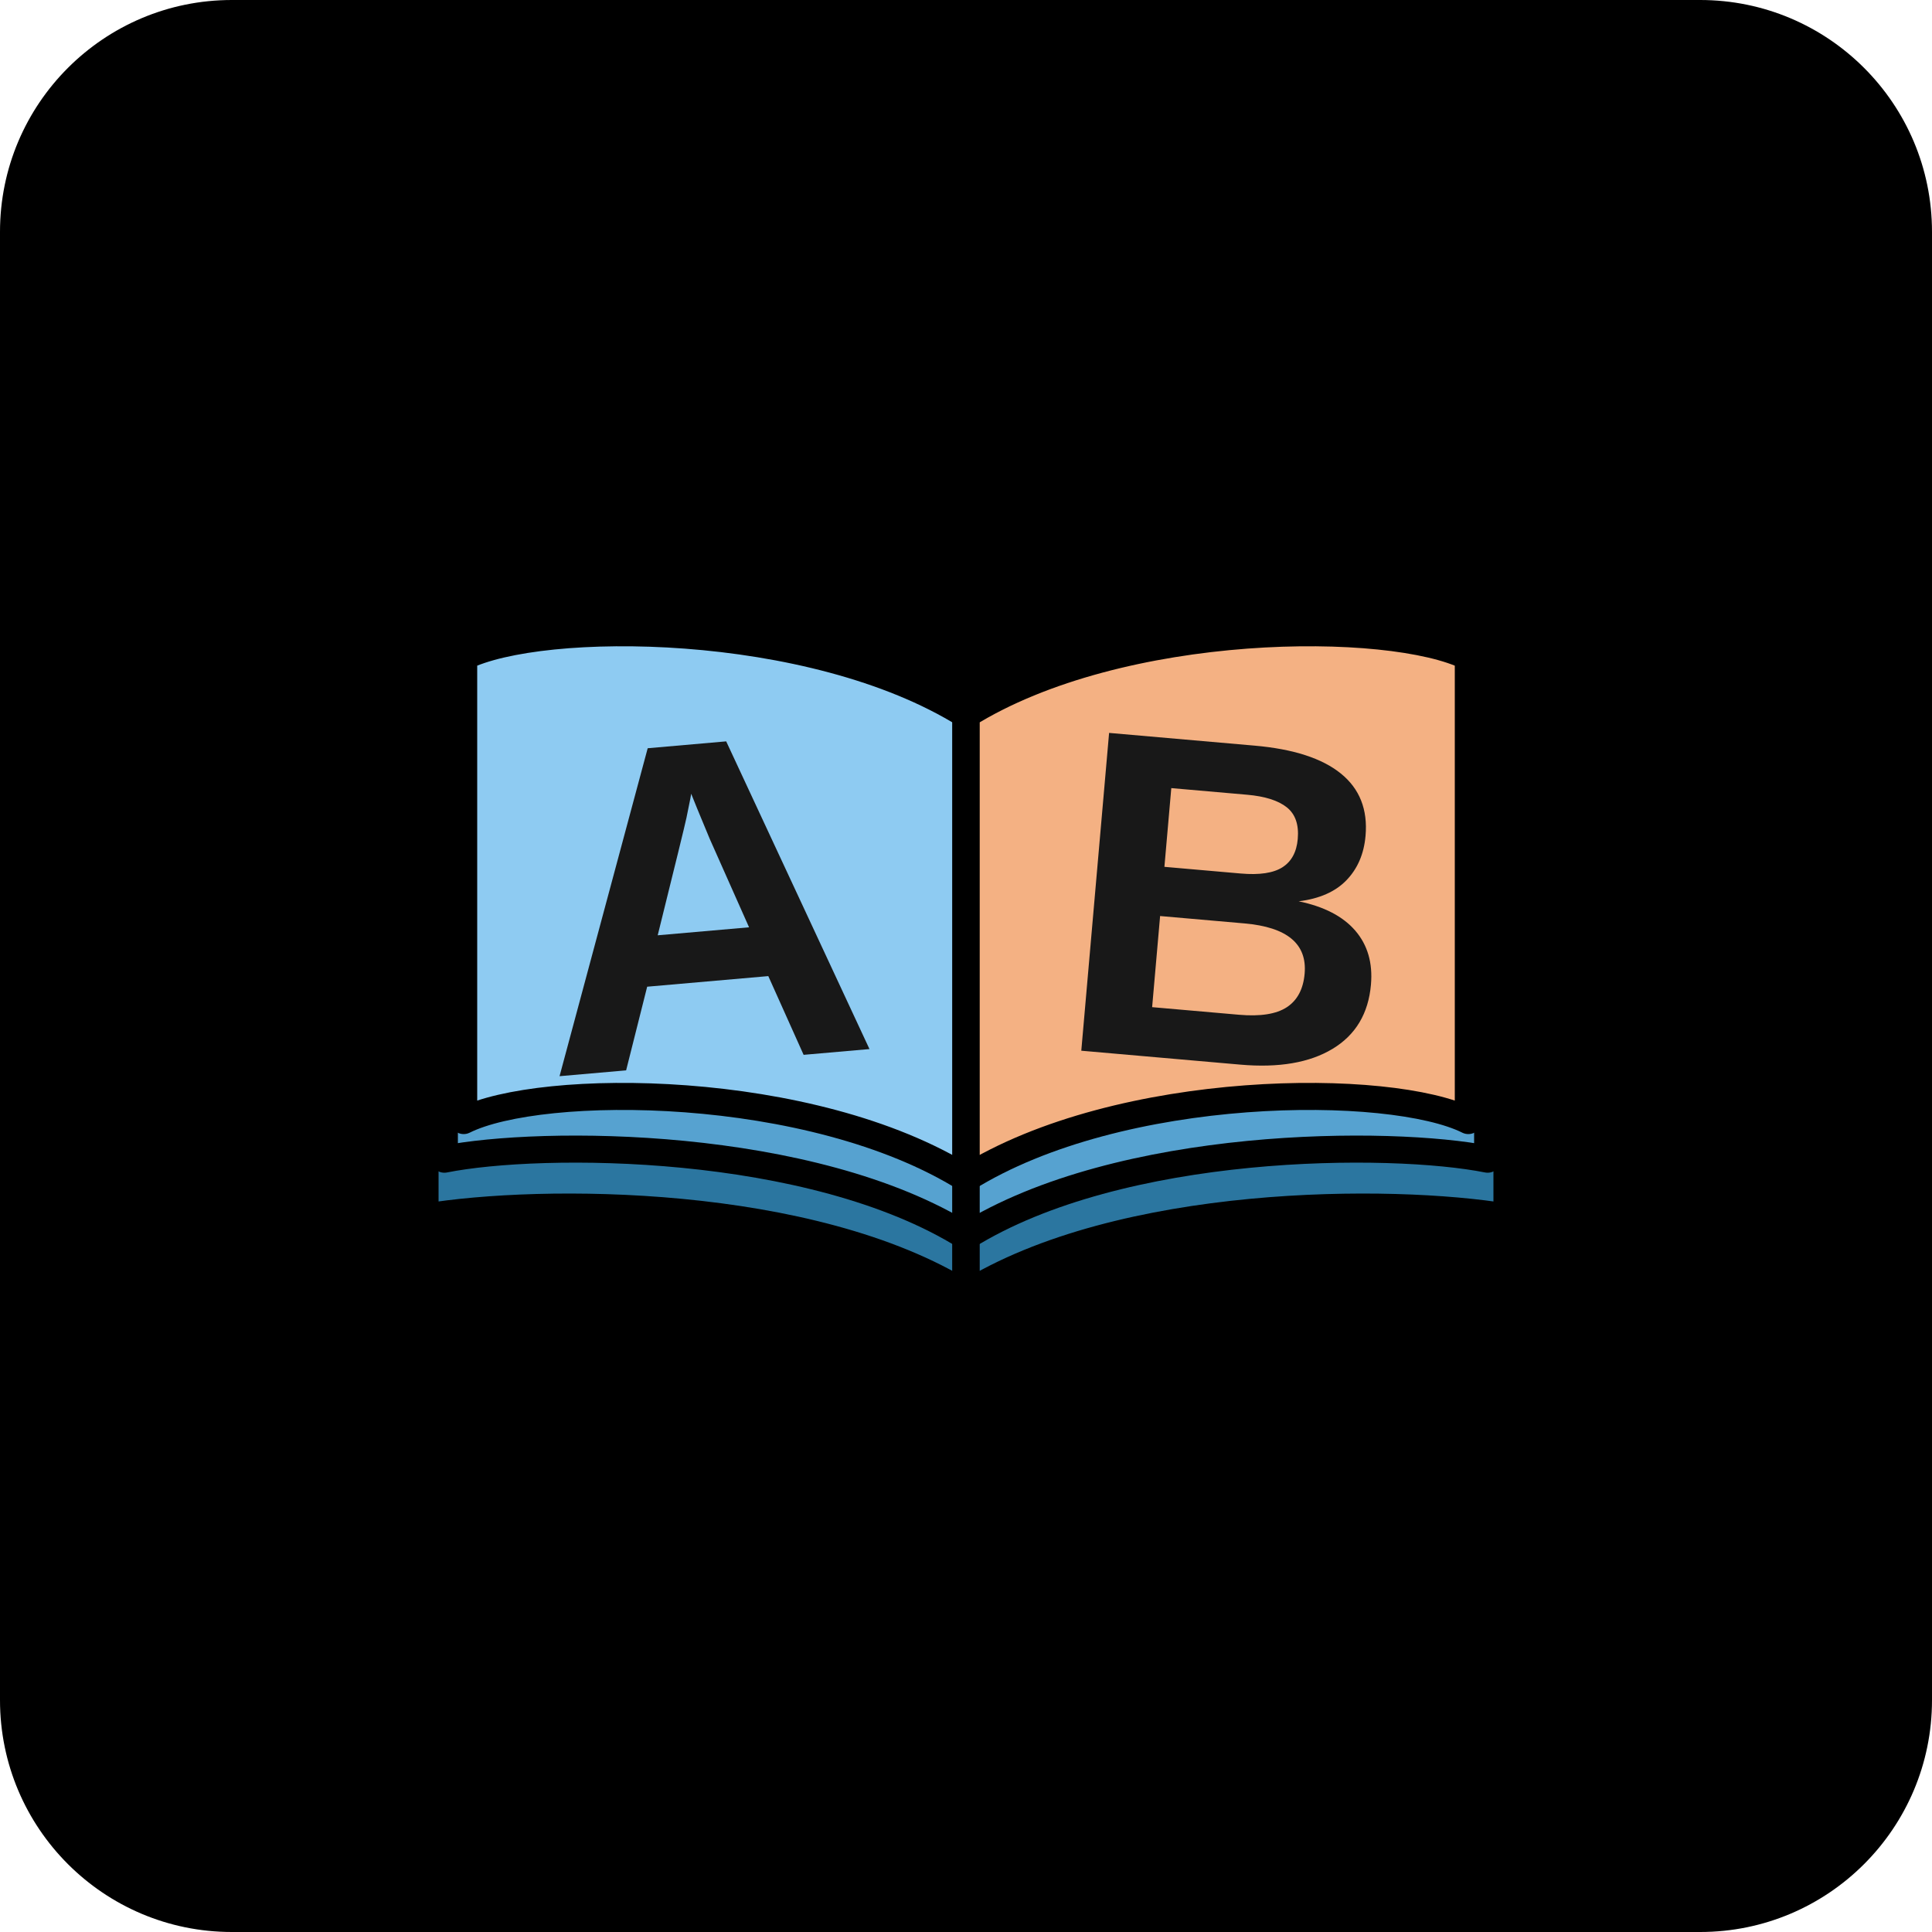
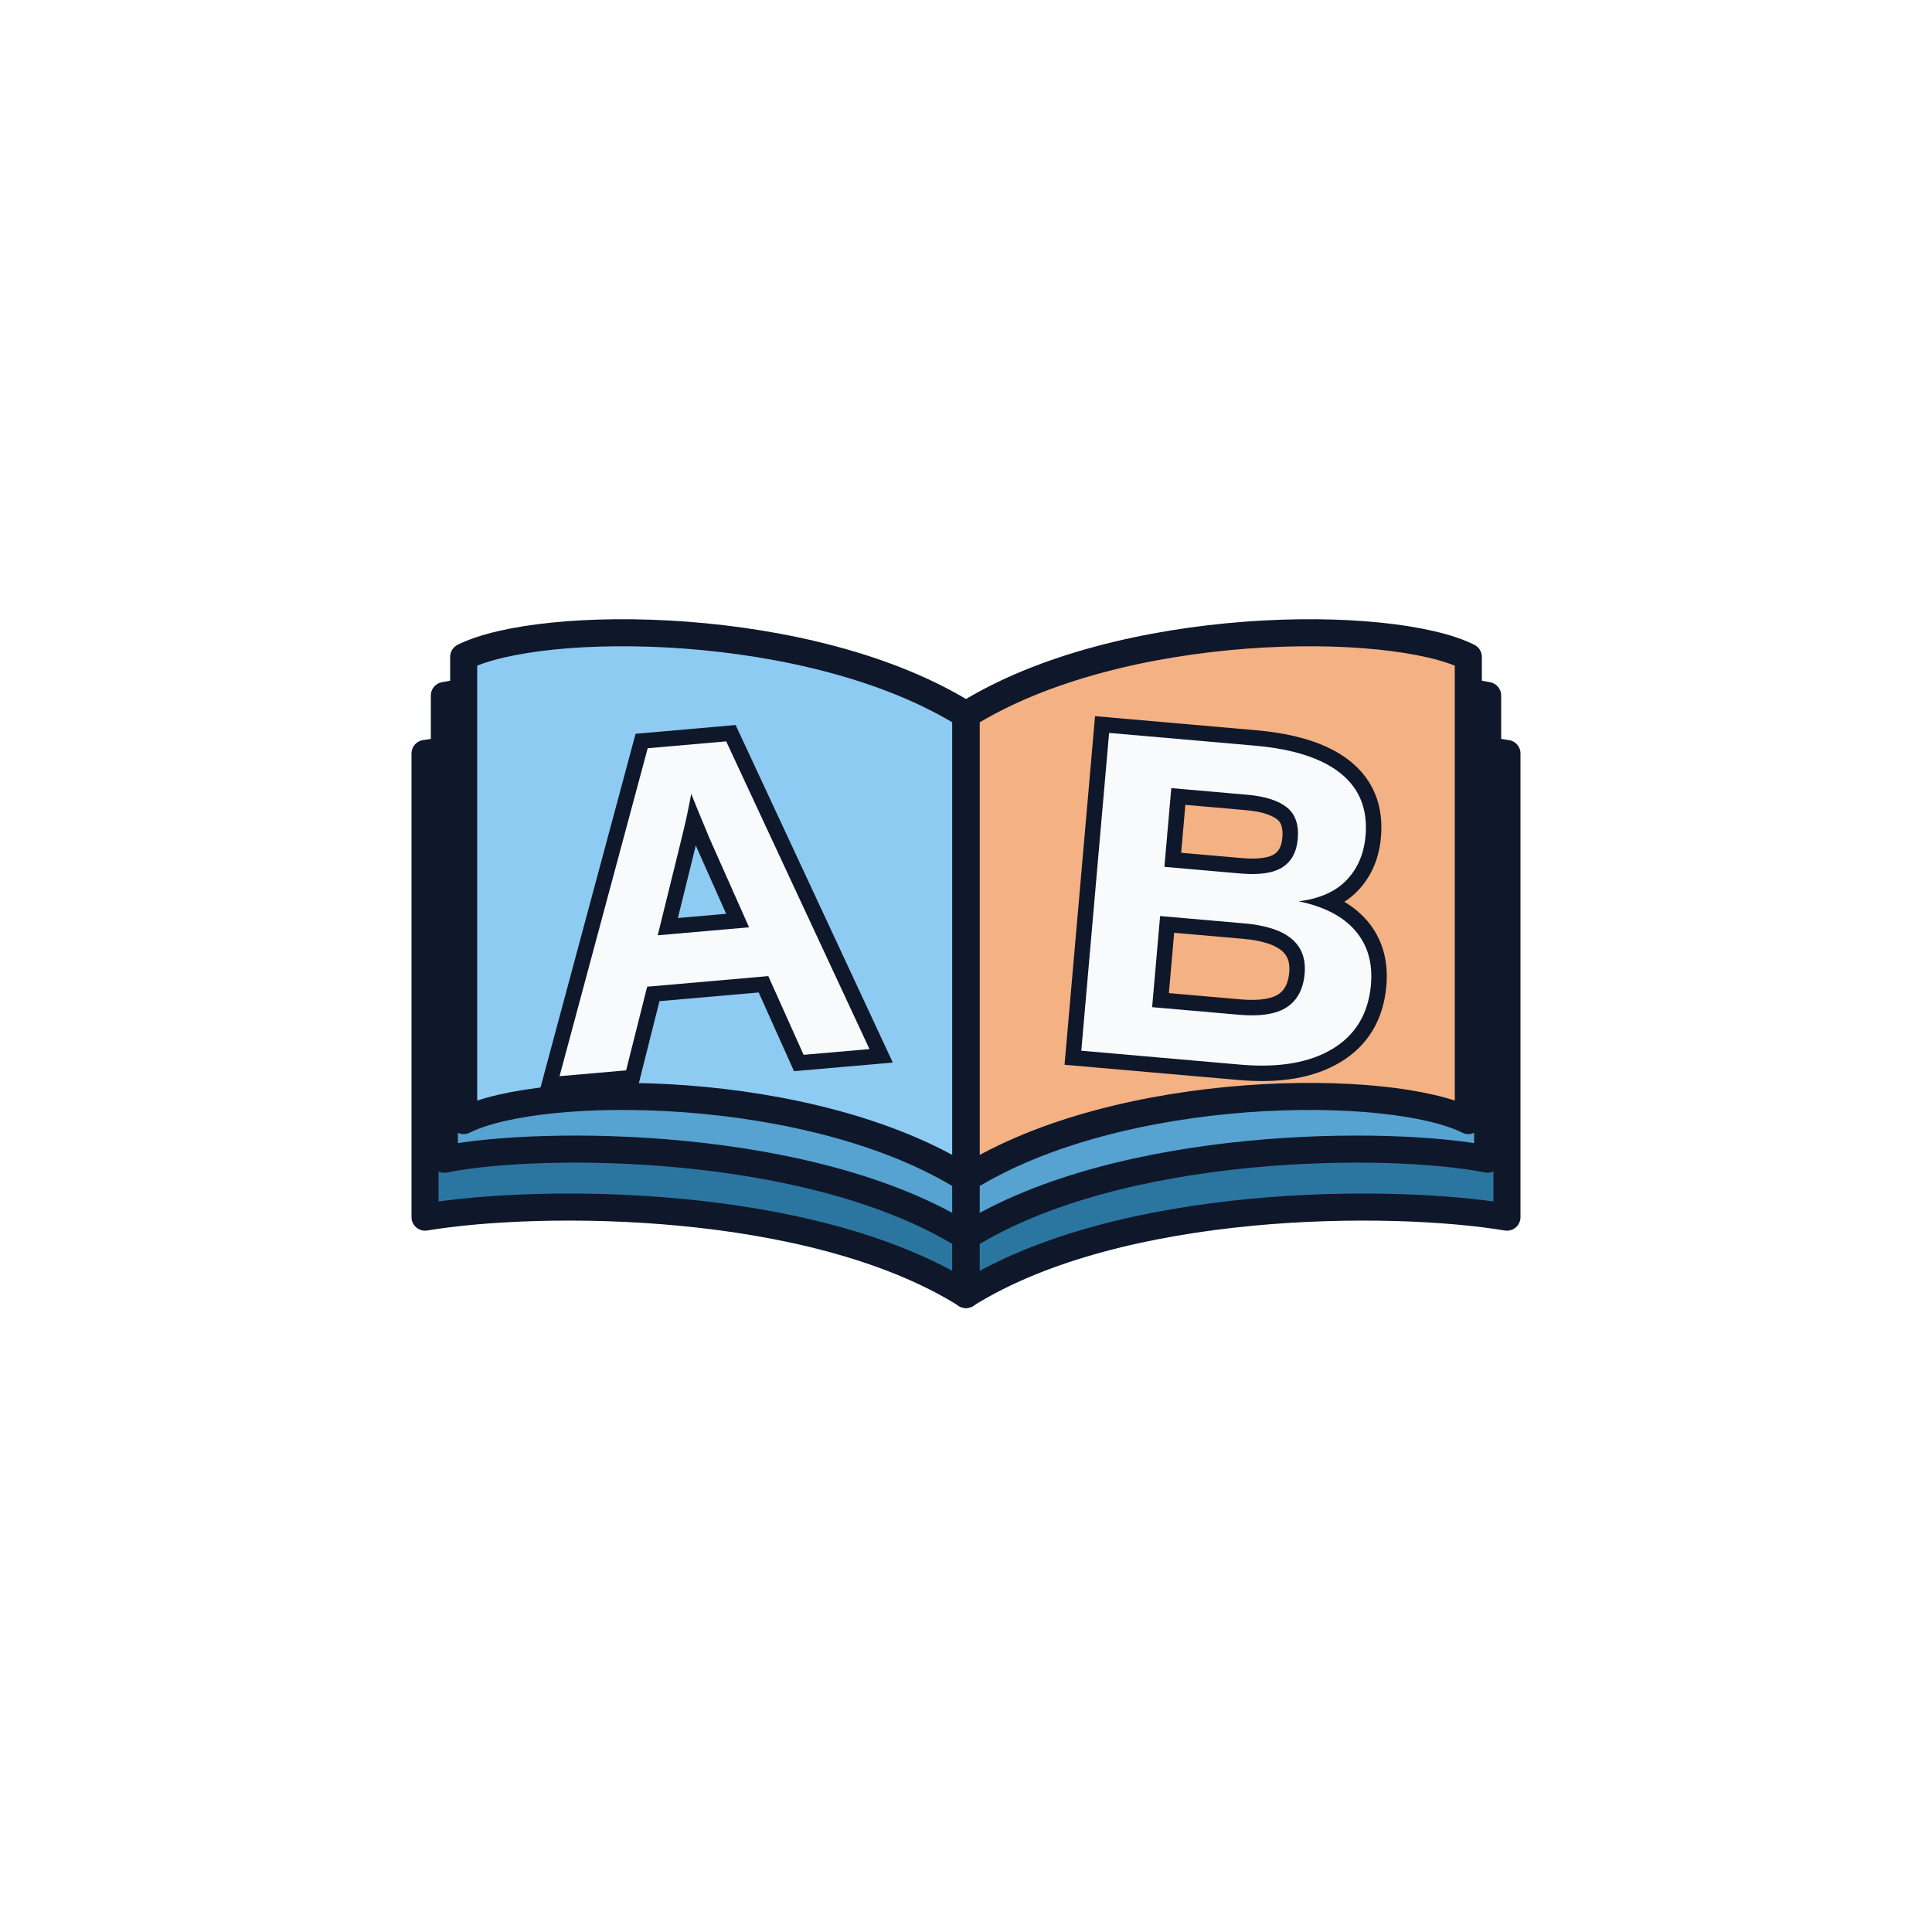
- <svg xmlns="http://www.w3.org/2000/svg" viewBox="0 0 500 500" width="32" height="32">
-   <rect width="100%" height="100%" fill="#000000" rx="60" />
+ <svg xmlns="http://www.w3.org/2000/svg" viewBox="0 0 500 500" width="32" height="32" fill="none">
  <g transform="translate(0, 20)">
-     <path d="M 250 315 C 210 290, 140 290, 110 295 L 110 175 C 140 170, 210 170, 250 195 Z" fill="#2b76a0" stroke="#000" stroke-width="7" stroke-linejoin="round" />
-     <path d="M 250 315 C 290 290, 360 290, 390 295 L 390 175 C 360 170, 290 170, 250 195 Z" fill="#2b76a0" stroke="#000" stroke-width="7" stroke-linejoin="round" />
-     <path d="M 250 300 C 210 275, 140 275, 115 280 L 115 160 C 140 155, 210 155, 250 180 Z" fill="#56a2d0" stroke="#000" stroke-width="7" stroke-linejoin="round" />
-     <path d="M 250 300 C 290 275, 360 275, 385 280 L 385 160 C 360 155, 290 155, 250 180 Z" fill="#56a2d0" stroke="#000" stroke-width="7" stroke-linejoin="round" />
-     <path d="M 250 285 C 210 260, 140 260, 120 270 L 120 150 C 140 140, 210 140, 250 165 Z" fill="#8ecbf2" stroke="#000" stroke-width="7" stroke-linejoin="round" />
-     <path d="M 250 285 C 290 260, 360 260, 380 270 L 380 150 C 360 140, 290 140, 250 165 Z" fill="#f4b183" stroke="#000" stroke-width="7" stroke-linejoin="round" />
-     <line x1="250" y1="165" x2="250" y2="315" stroke="#000" stroke-width="7" stroke-linecap="round" />
-     <text x="185" y="255" font-family="system-ui, -apple-system, 'Segoe UI', Arial, sans-serif" font-size="120" font-weight="900" fill="#181818" text-anchor="middle" transform="rotate(-5 185 255)">A</text>
-     <text x="315" y="255" font-family="system-ui, -apple-system, 'Segoe UI', Arial, sans-serif" font-size="120" font-weight="900" fill="#181818" text-anchor="middle" transform="rotate(5 315 255)">B</text>
+     <path d="M 250 315 C 210 290, 140 290, 110 295 L 110 175 C 140 170, 210 170, 250 195 Z" fill="#2b76a0" stroke="#0f172a" stroke-width="7" stroke-linejoin="round" />
+     <path d="M 250 315 C 290 290, 360 290, 390 295 L 390 175 C 360 170, 290 170, 250 195 Z" fill="#2b76a0" stroke="#0f172a" stroke-width="7" stroke-linejoin="round" />
+     <path d="M 250 300 C 210 275, 140 275, 115 280 L 115 160 C 140 155, 210 155, 250 180 Z" fill="#56a2d0" stroke="#0f172a" stroke-width="7" stroke-linejoin="round" />
+     <path d="M 250 300 C 290 275, 360 275, 385 280 L 385 160 C 360 155, 290 155, 250 180 Z" fill="#56a2d0" stroke="#0f172a" stroke-width="7" stroke-linejoin="round" />
+     <path d="M 250 285 C 210 260, 140 260, 120 270 L 120 150 C 140 140, 210 140, 250 165 Z" fill="#8ecbf2" stroke="#0f172a" stroke-width="7" stroke-linejoin="round" />
+     <path d="M 250 285 C 290 260, 360 260, 380 270 L 380 150 C 360 140, 290 140, 250 165 Z" fill="#f4b183" stroke="#0f172a" stroke-width="7" stroke-linejoin="round" />
+     <line x1="250" y1="165" x2="250" y2="315" stroke="#0f172a" stroke-width="7" stroke-linecap="round" />
+     <text x="185" y="255" font-family="system-ui, -apple-system, 'Segoe UI', Arial, sans-serif" font-size="120" font-weight="900" fill="#f8fafc" stroke="#0f172a" stroke-width="8" paint-order="stroke" text-anchor="middle" transform="rotate(-5 185 255)">A</text>
+     <text x="315" y="255" font-family="system-ui, -apple-system, 'Segoe UI', Arial, sans-serif" font-size="120" font-weight="900" fill="#f8fafc" stroke="#0f172a" stroke-width="8" paint-order="stroke" text-anchor="middle" transform="rotate(5 315 255)">B</text>
  </g>
</svg>
